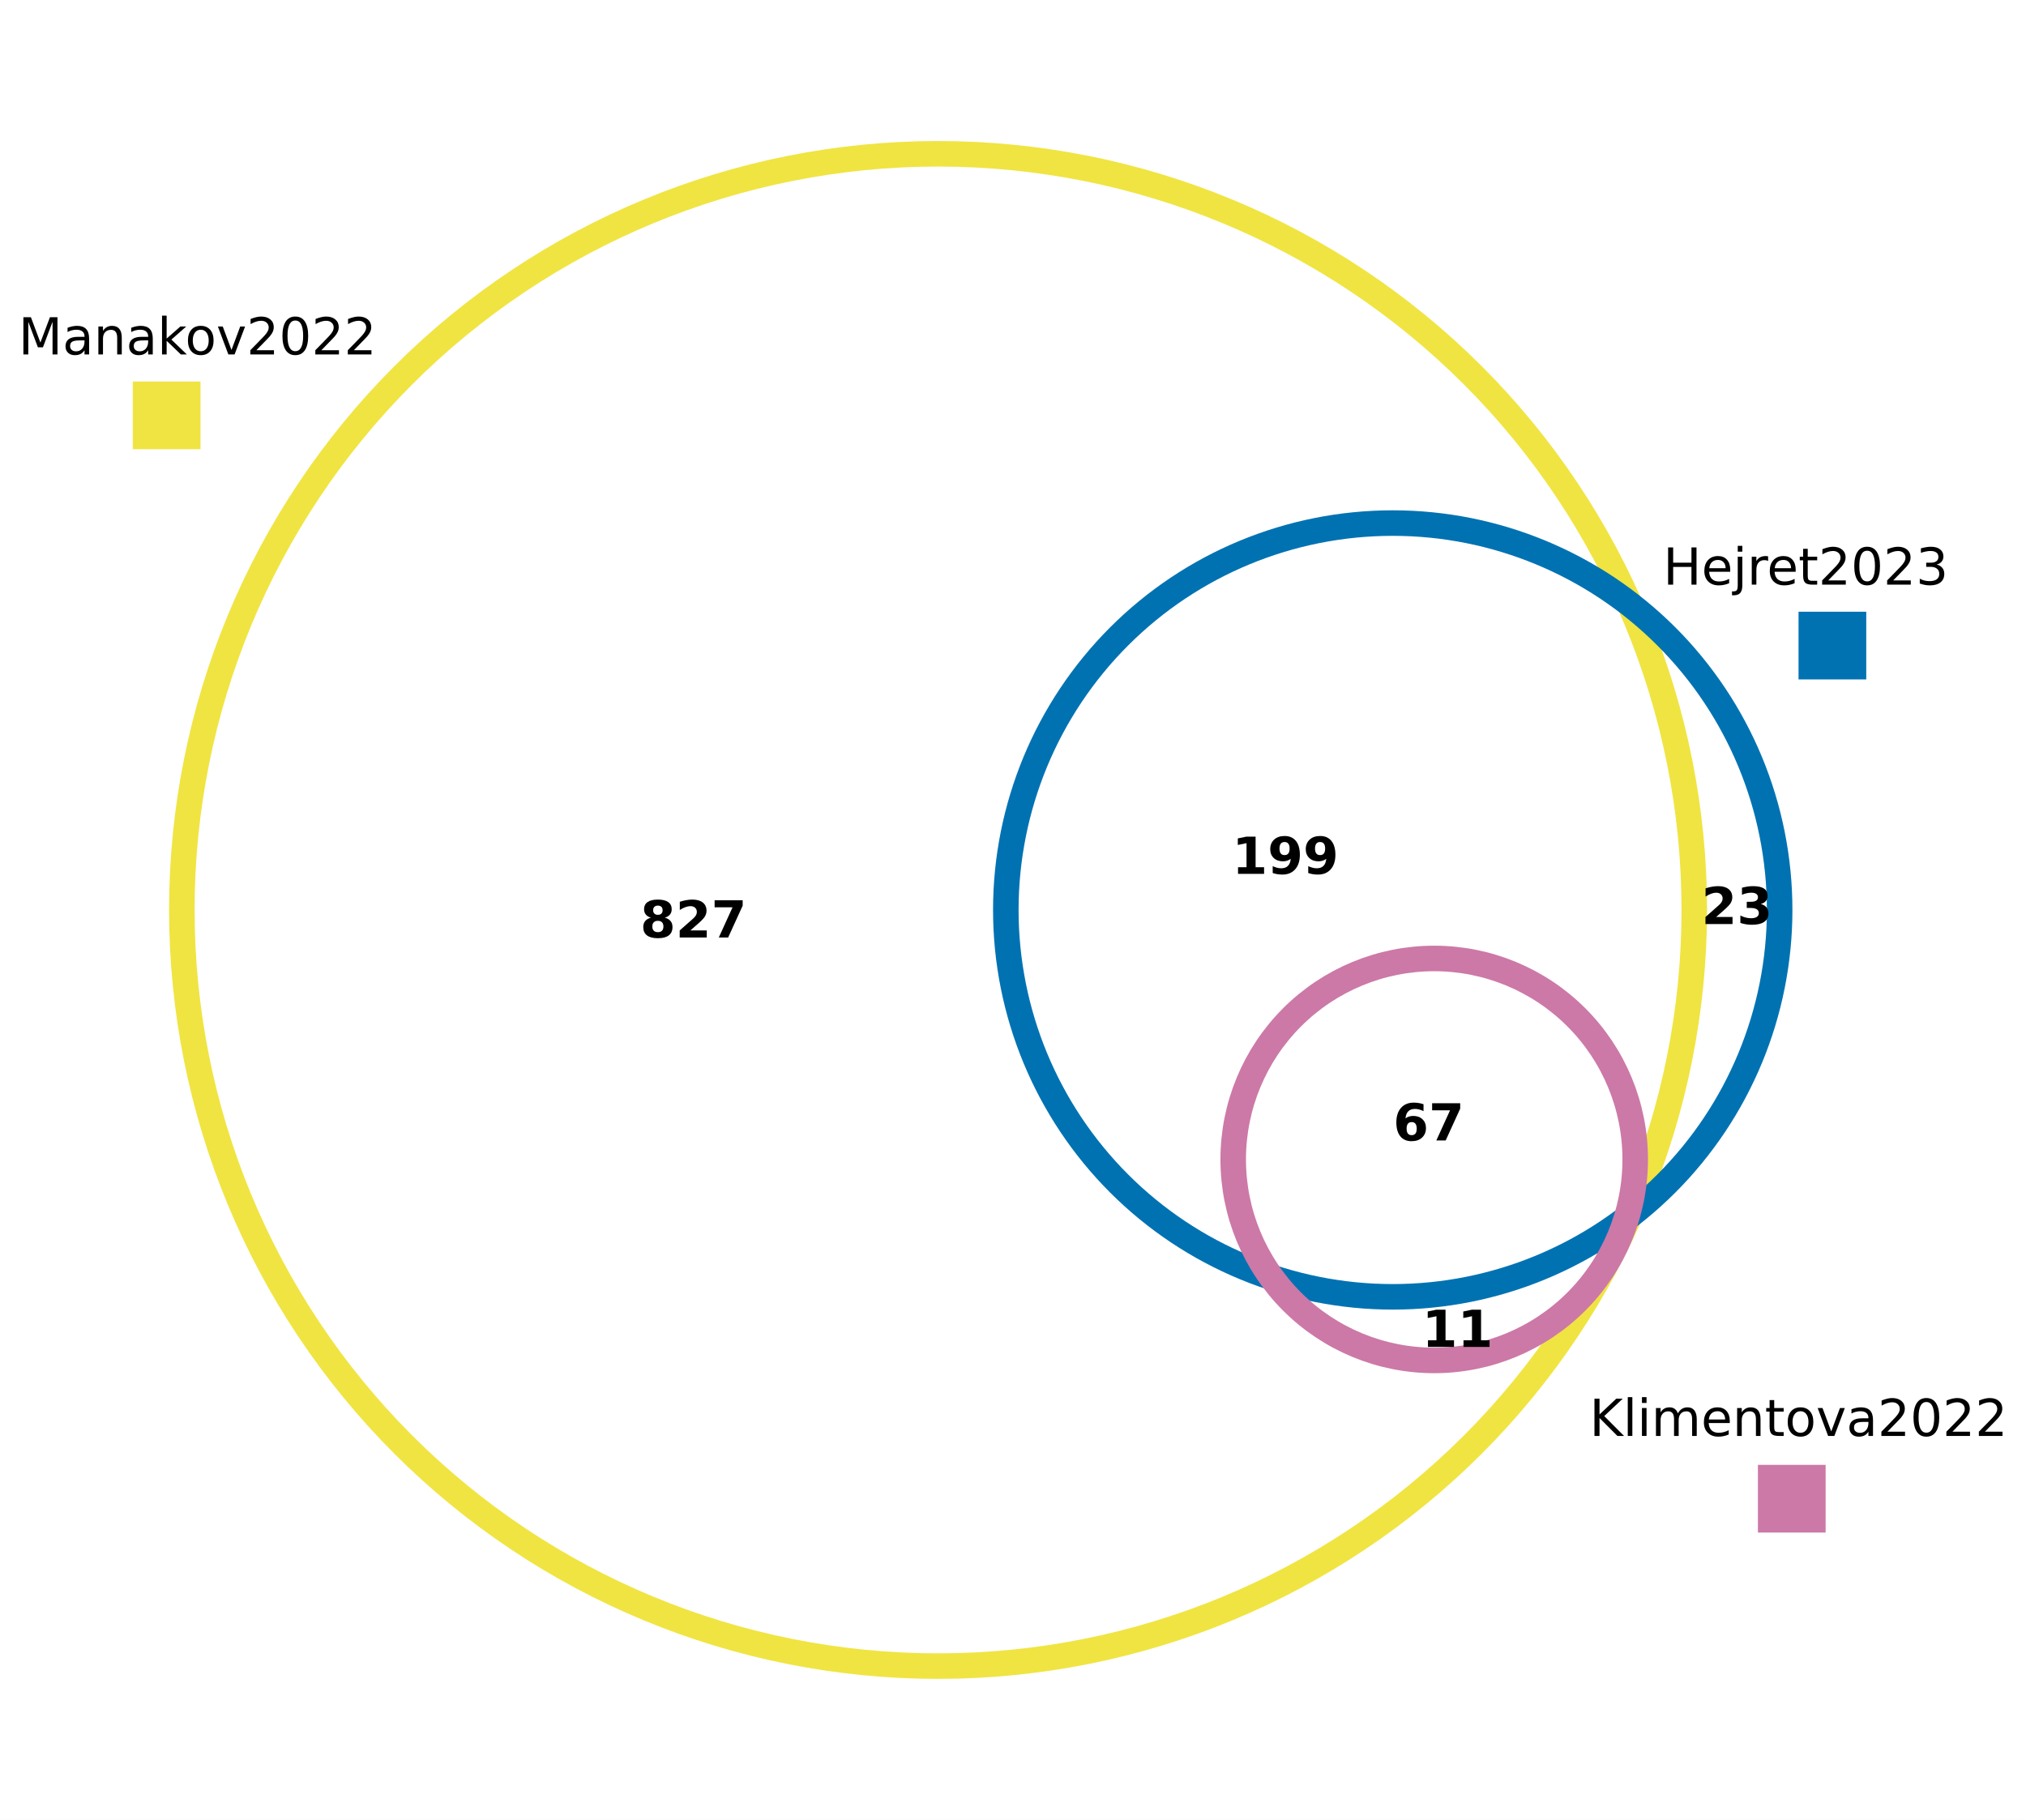
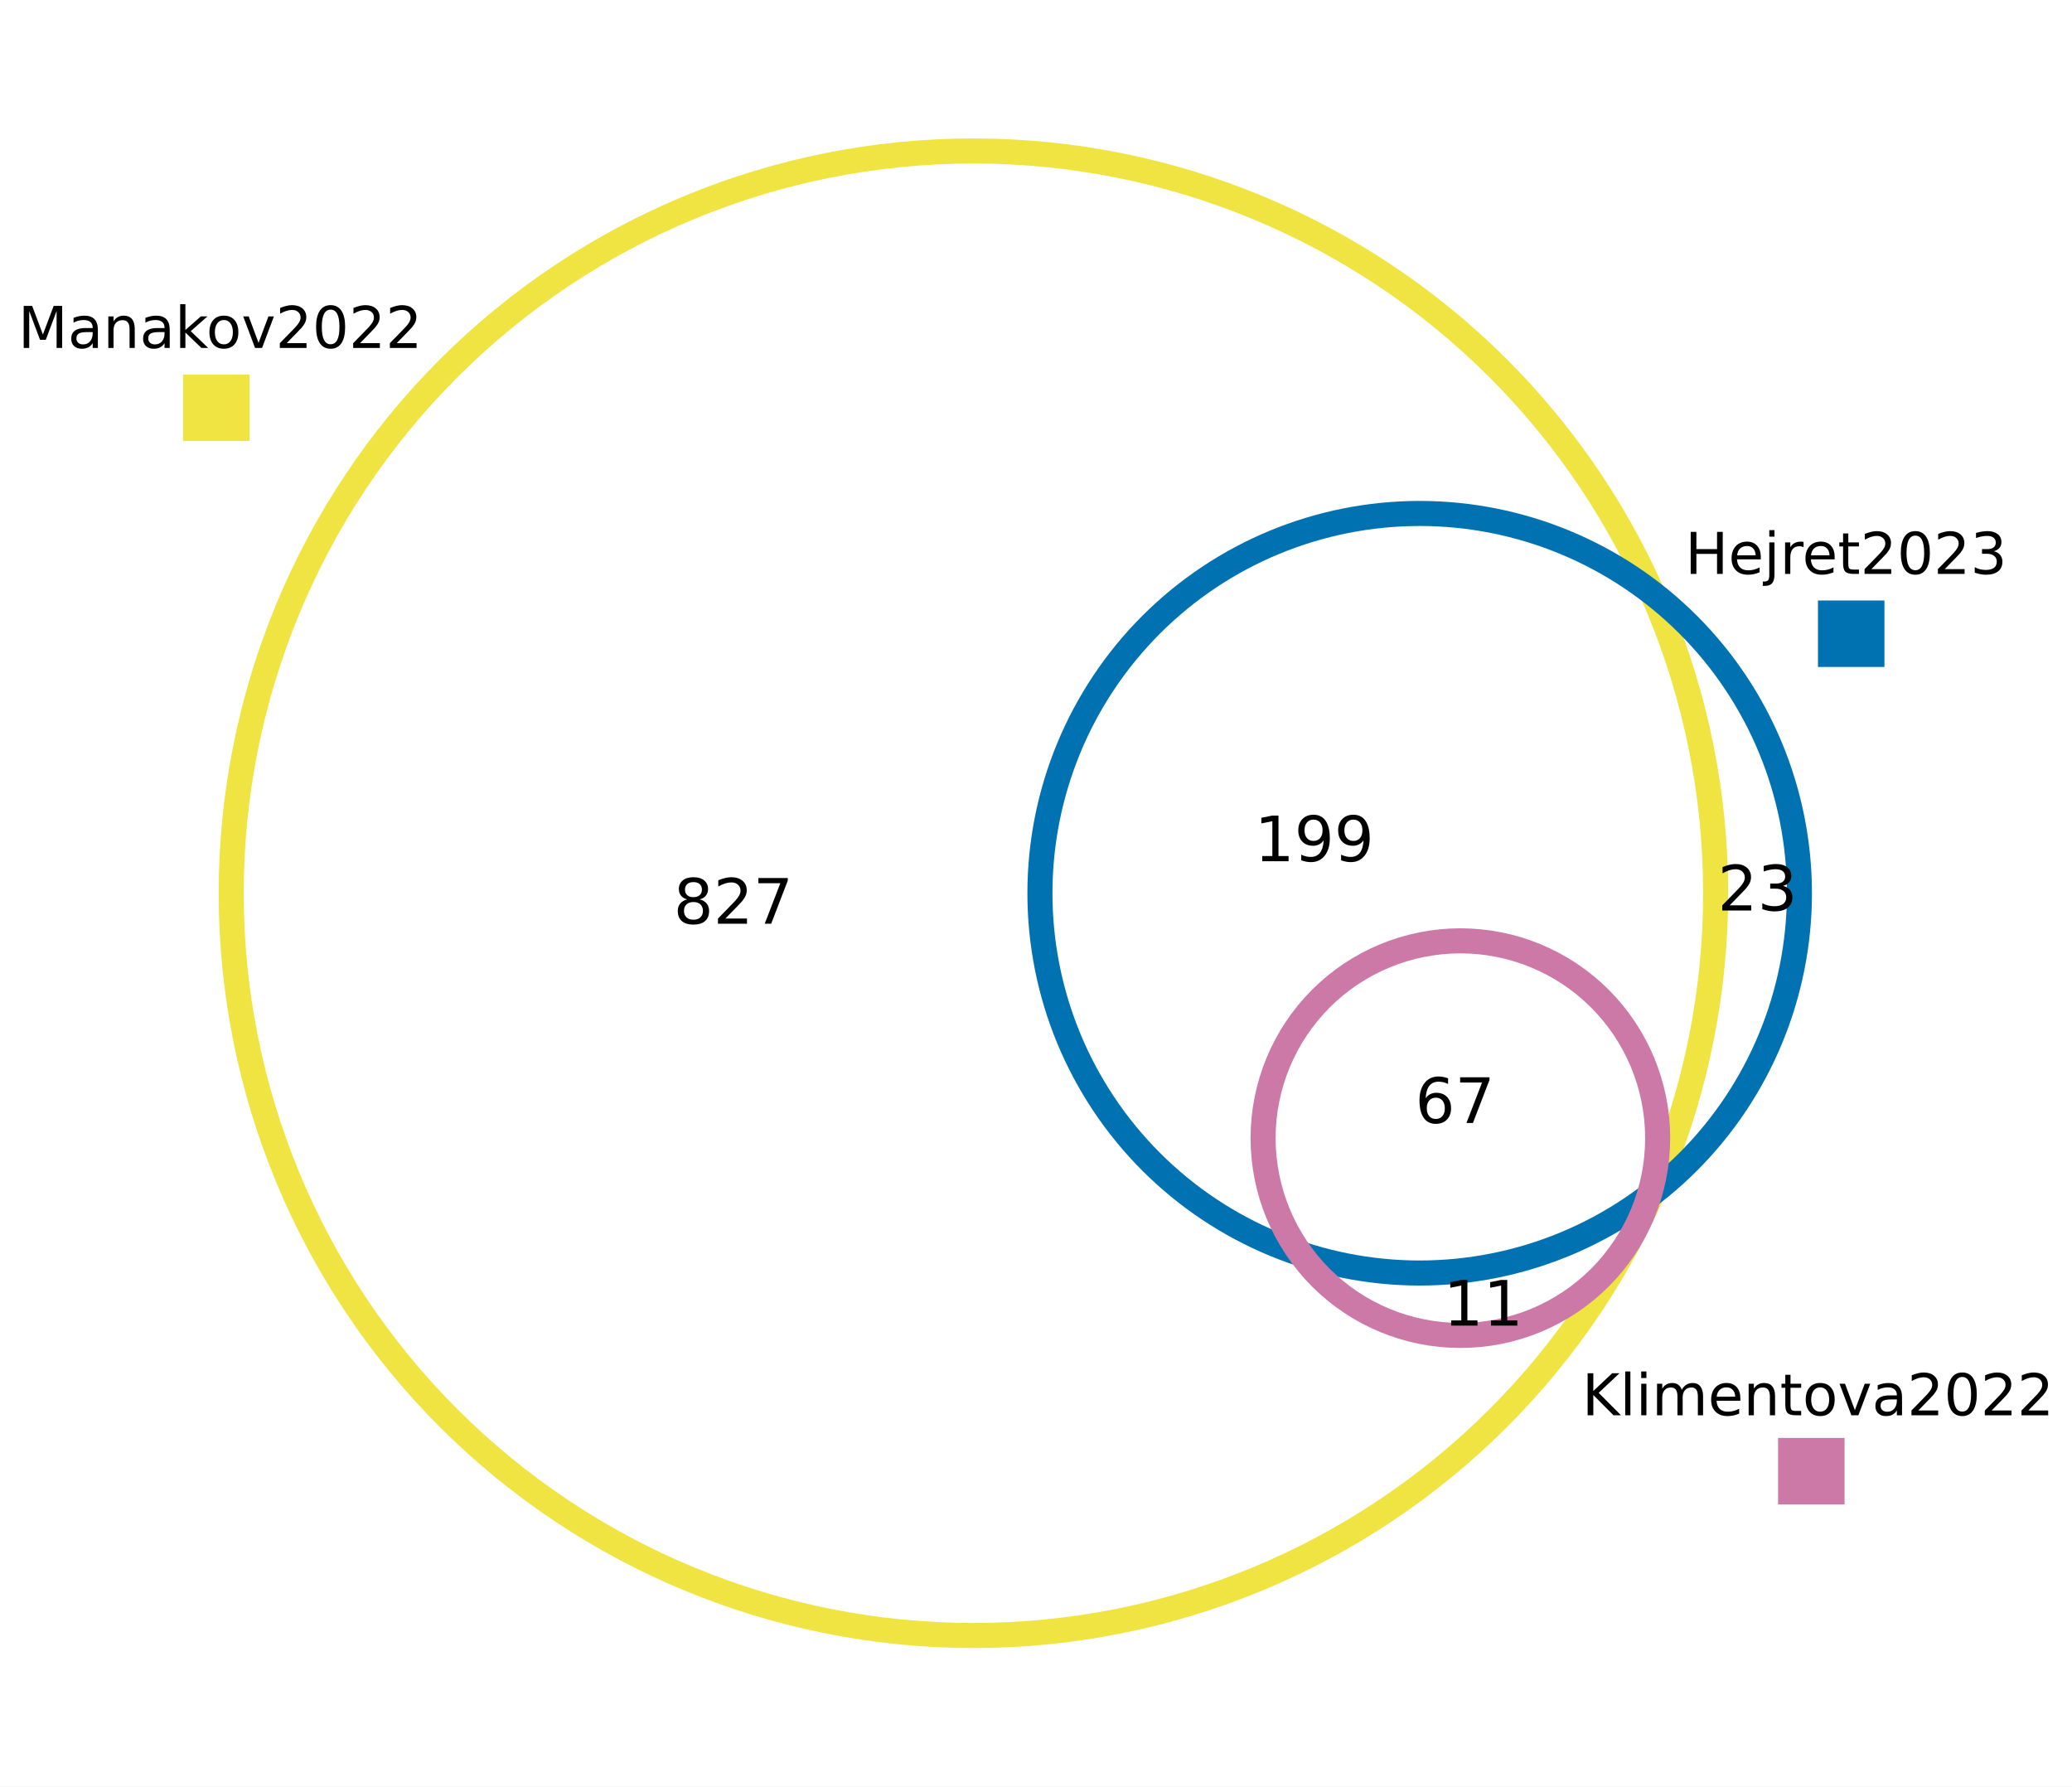
- <svg xmlns="http://www.w3.org/2000/svg" xmlns:xlink="http://www.w3.org/1999/xlink" width="793.449pt" height="712.8pt" viewBox="0 0 793.449 712.8" version="1.1">
+ <svg xmlns="http://www.w3.org/2000/svg" xmlns:xlink="http://www.w3.org/1999/xlink" width="826.773pt" height="712.8pt" viewBox="0 0 826.773 712.8" version="1.1">
  <defs>
    <style type="text/css">*{stroke-linejoin: round; stroke-linecap: butt}</style>
  </defs>
  <g id="figure_1">
    <g id="patch_1">
-       <path d="M 0 712.8  L 793.449 712.8  L 793.449 0  L 0 0  z " style="fill: #ffffff" />
+       <path d="M 0 712.8  L 826.773 712.8  L 826.773 0  L 0 0  z " style="fill: #ffffff" />
    </g>
    <g id="axes_1">
      <g id="patch_2">
-         <path d="M 638.228 476.197  C 638.016 476.361 637.804 476.525 637.591 476.688  C 637.378 476.851 637.165 477.013 636.951 477.175  C 636.468 478.753 635.935 480.317 635.353 481.862  C 634.771 483.407 634.14 484.933 633.462 486.439  C 634.289 484.747 635.1 483.048 635.894 481.341  C 636.688 479.634 637.466 477.919 638.228 476.197  M 638.228 236.603  C 624.745 206.12 606.213 178.131 583.414 153.817  C 560.614 129.503 533.873 109.212 504.319 93.8  C 474.764 78.388 442.819 68.075 409.832 63.296  C 376.845 58.518 343.287 59.343 310.574 65.735  C 277.862 72.128 246.462 83.998 217.7 100.843  C 188.939 117.688 163.226 139.268 141.648 164.672  C 120.071 190.077 102.935 218.942 90.966 250.051  C 78.997 281.159 72.365 314.066 71.35 347.382  C 70.335 380.697 74.952 413.947 85.005 445.726  C 95.058 477.505 110.404 507.361 130.396 534.031  C 150.387 560.702 174.738 583.807 202.421 602.372  C 230.104 620.937 260.723 634.696 292.986 643.068  C 325.249 651.44 358.694 654.306 391.911 651.544  C 425.128 648.783 457.642 640.434 488.079 626.849  C 518.517 613.265 546.444 594.639 570.681 571.758  C 594.918 548.877 615.12 522.068 630.433 492.463  C 623.989 504.016 614.736 513.76 603.531 520.792  C 592.327 527.824 579.528 531.92 566.322 532.7  C 553.117 533.48 539.925 530.918 527.971 525.253  C 516.017 519.588 505.681 511 497.923 500.285  C 476.968 493.365 457.775 481.95 441.69 466.84  C 425.606 451.73 413.015 433.287 404.801 412.804  C 396.586 392.322 392.944 370.29 394.131 348.253  C 395.317 326.217 401.303 304.703 411.67 285.221  C 422.036 265.739 436.535 248.755 454.148 235.459  C 471.762 222.163 492.069 212.875 513.647 208.244  C 535.224 203.614 557.554 203.753 579.072 208.651  C 600.59 213.549 620.781 223.089 638.228 236.603  " clip-path="url(#p4cb6191743)" style="fill: none; opacity: 0" />
+         <path d="M 659.269 476.197  C 659.057 476.361 658.845 476.525 658.632 476.688  C 658.419 476.851 658.206 477.013 657.993 477.175  C 657.509 478.753 656.976 480.317 656.394 481.862  C 655.812 483.407 655.182 484.933 654.504 486.439  C 655.33 484.747 656.141 483.048 656.935 481.341  C 657.729 479.634 658.507 477.919 659.269 476.197  M 659.269 236.603  C 645.787 206.12 627.254 178.131 604.455 153.817  C 581.655 129.503 554.914 109.212 525.36 93.8  C 495.806 78.388 463.861 68.075 430.873 63.296  C 397.886 58.518 364.328 59.343 331.615 65.735  C 298.903 72.128 267.503 83.998 238.741 100.843  C 209.98 117.688 184.267 139.268 162.69 164.672  C 141.112 190.077 123.977 218.942 112.008 250.051  C 100.039 281.159 93.407 314.066 92.392 347.382  C 91.377 380.697 95.993 413.947 106.046 445.726  C 116.099 477.505 131.446 507.361 151.437 534.031  C 171.428 560.702 195.78 583.807 223.462 602.372  C 251.145 620.937 281.764 634.696 314.027 643.068  C 346.29 651.44 379.736 654.306 412.952 651.544  C 446.169 648.783 478.683 640.434 509.12 626.849  C 539.558 613.265 567.485 594.639 591.722 571.758  C 615.96 548.877 636.161 522.068 651.474 492.463  C 645.03 504.016 635.777 513.76 624.572 520.792  C 613.368 527.824 600.569 531.92 587.364 532.7  C 574.158 533.48 560.967 530.918 549.012 525.253  C 537.058 519.588 526.723 511 518.964 500.285  C 498.009 493.365 478.816 481.95 462.732 466.84  C 446.647 451.73 434.056 433.287 425.842 412.804  C 417.627 392.322 413.985 370.29 415.172 348.253  C 416.358 326.217 422.345 304.703 432.711 285.221  C 443.077 265.739 457.576 248.755 475.189 235.459  C 492.803 222.163 513.111 212.875 534.688 208.244  C 556.265 203.614 578.596 203.753 600.114 208.651  C 621.632 213.549 641.822 223.089 659.269 236.603  " clip-path="url(#pff9d04ae71)" style="fill: none; opacity: 0" />
      </g>
      <g id="patch_3">
-         <path d="M 638.228 236.603  C 654.917 274.335 663.538 315.142 663.538 356.4  C 663.538 397.658 654.917 438.465 638.228 476.197  C 656.511 462.036 671.312 443.876 681.493 423.112  C 691.674 402.348 696.969 379.526 696.969 356.4  C 696.969 333.274 691.674 310.452 681.493 289.688  C 671.312 268.924 656.511 250.764 638.228 236.603  " clip-path="url(#p4cb6191743)" style="fill: none; opacity: 0" />
+         <path d="M 659.269 236.603  C 675.958 274.335 684.579 315.142 684.579 356.4  C 684.579 397.658 675.958 438.465 659.269 476.197  C 677.552 462.036 692.353 443.876 702.534 423.112  C 712.716 402.348 718.01 379.526 718.01 356.4  C 718.01 333.274 712.716 310.452 702.534 289.688  C 692.353 268.924 677.552 250.764 659.269 236.603  " clip-path="url(#pff9d04ae71)" style="fill: none; opacity: 0" />
      </g>
      <g id="patch_4">
-         <path d="M 638.228 236.603  C 620.781 223.089 600.59 213.549 579.072 208.651  C 557.554 203.753 535.224 203.614 513.647 208.244  C 492.069 212.875 471.762 222.163 454.148 235.459  C 436.535 248.755 422.036 265.739 411.67 285.221  C 401.303 304.703 395.317 326.217 394.131 348.253  C 392.944 370.29 396.586 392.322 404.801 412.804  C 413.015 433.287 425.606 451.73 441.69 466.84  C 457.775 481.95 476.968 493.365 497.923 500.285  C 490.06 489.427 485.099 476.737 483.514 463.424  C 481.929 450.112 483.77 436.612 488.863 424.21  C 493.956 411.809 502.134 400.911 512.618 392.555  C 523.102 384.199 535.549 378.658 548.774 376.459  C 562 374.261 575.57 375.477 588.194 379.992  C 600.817 384.507 612.081 392.173 620.912 402.26  C 629.743 412.347 635.853 424.525 638.66 437.635  C 641.467 450.744 640.879 464.356 636.951 477.175  C 637.165 477.013 637.378 476.851 637.591 476.688  C 637.804 476.525 638.016 476.361 638.228 476.197  C 654.917 438.465 663.538 397.658 663.538 356.4  C 663.538 315.142 654.917 274.335 638.228 236.603  " clip-path="url(#p4cb6191743)" style="fill: none; opacity: 0" />
+         <path d="M 659.269 236.603  C 641.822 223.089 621.632 213.549 600.114 208.651  C 578.596 203.753 556.265 203.614 534.688 208.244  C 513.111 212.875 492.803 222.163 475.189 235.459  C 457.576 248.755 443.077 265.739 432.711 285.221  C 422.345 304.703 416.358 326.217 415.172 348.253  C 413.985 370.29 417.627 392.322 425.842 412.804  C 434.056 433.287 446.647 451.73 462.732 466.84  C 478.816 481.95 498.009 493.365 518.964 500.285  C 511.101 489.427 506.141 476.737 504.555 463.424  C 502.97 450.112 504.811 436.612 509.904 424.21  C 514.997 411.809 523.175 400.911 533.659 392.555  C 544.143 384.199 556.59 378.658 569.816 376.459  C 583.041 374.261 596.611 375.477 609.235 379.992  C 621.859 384.507 633.122 392.173 641.953 402.26  C 650.785 412.347 656.895 424.525 659.701 437.635  C 662.508 450.744 661.92 464.356 657.993 477.175  C 658.206 477.013 658.419 476.851 658.632 476.688  C 658.845 476.525 659.057 476.361 659.269 476.197  C 675.958 438.465 684.579 397.658 684.579 356.4  C 684.579 315.142 675.958 274.335 659.269 236.603  " clip-path="url(#pff9d04ae71)" style="fill: none; opacity: 0" />
      </g>
      <g id="patch_5">
-         <path d="M 636.951 477.175  C 617.385 492.001 594.505 501.852 570.288 505.877  C 546.07 509.903 521.234 507.984 497.923 500.285  C 505.681 511 516.017 519.588 527.971 525.253  C 539.925 530.918 553.117 533.48 566.322 532.7  C 579.528 531.92 592.327 527.824 603.531 520.792  C 614.736 513.76 623.989 504.016 630.433 492.463  C 630.949 491.464 631.46 490.463 631.965 489.459  C 632.47 488.455 632.969 487.448 633.462 486.439  C 634.14 484.933 634.771 483.407 635.353 481.862  C 635.935 480.317 636.468 478.753 636.951 477.175  " clip-path="url(#p4cb6191743)" style="fill: none; opacity: 0" />
+         <path d="M 657.993 477.175  C 638.426 492.001 615.546 501.852 591.329 505.877  C 567.112 509.903 542.275 507.984 518.964 500.285  C 526.723 511 537.058 519.588 549.012 525.253  C 560.967 530.918 574.158 533.48 587.364 532.7  C 600.569 531.92 613.368 527.824 624.572 520.792  C 635.777 513.76 645.03 504.016 651.474 492.463  C 651.991 491.464 652.501 490.463 653.006 489.459  C 653.511 488.455 654.01 487.448 654.504 486.439  C 655.182 484.933 655.812 483.407 656.394 481.862  C 656.976 480.317 657.509 478.753 657.993 477.175  " clip-path="url(#pff9d04ae71)" style="fill: none; opacity: 0" />
      </g>
      <g id="patch_6">
-         <path d="M 497.923 500.285  C 521.234 507.984 546.07 509.903 570.288 505.877  C 594.505 501.852 617.385 492.001 636.951 477.175  C 640.879 464.356 641.467 450.744 638.66 437.635  C 635.853 424.525 629.743 412.347 620.912 402.26  C 612.081 392.173 600.817 384.507 588.194 379.992  C 575.57 375.477 562 374.261 548.774 376.459  C 535.549 378.658 523.102 384.199 512.618 392.555  C 502.134 400.911 493.956 411.809 488.863 424.21  C 483.77 436.612 481.929 450.112 483.514 463.424  C 485.099 476.737 490.06 489.427 497.923 500.285  " clip-path="url(#p4cb6191743)" style="fill: none; opacity: 0" />
+         <path d="M 518.964 500.285  C 542.275 507.984 567.112 509.903 591.329 505.877  C 615.546 501.852 638.426 492.001 657.993 477.175  C 661.92 464.356 662.508 450.744 659.701 437.635  C 656.895 424.525 650.785 412.347 641.953 402.26  C 633.122 392.173 621.859 384.507 609.235 379.992  C 596.611 375.477 583.041 374.261 569.816 376.459  C 556.59 378.658 544.143 384.199 533.659 392.555  C 523.175 400.911 514.997 411.809 509.904 424.21  C 504.811 436.612 502.97 450.112 504.555 463.424  C 506.141 476.737 511.101 489.427 518.964 500.285  " clip-path="url(#pff9d04ae71)" style="fill: none; opacity: 0" />
      </g>
      <g id="patch_7">
-         <path d="M 367.376 652.563  C 445.919 652.563 521.256 621.357 576.794 565.819  C 632.333 510.28 663.538 434.943 663.538 356.4  C 663.538 277.857 632.333 202.52 576.794 146.981  C 521.256 91.443 445.919 60.237 367.376 60.237  C 288.832 60.237 213.495 91.443 157.957 146.981  C 102.419 202.52 71.213 277.857 71.213 356.4  C 71.213 434.943 102.419 510.28 157.957 565.819  C 213.495 621.357 288.832 652.563 367.376 652.563  L 367.376 652.563  z " clip-path="url(#p4cb6191743)" style="fill: none; stroke: #f0e442; stroke-width: 10; stroke-linejoin: miter" />
+         <path d="M 388.417 652.563  C 466.96 652.563 542.297 621.357 597.835 565.819  C 653.374 510.28 684.579 434.943 684.579 356.4  C 684.579 277.857 653.374 202.52 597.835 146.981  C 542.297 91.443 466.96 60.237 388.417 60.237  C 309.874 60.237 234.537 91.443 178.998 146.981  C 123.46 202.52 92.254 277.857 92.254 356.4  C 92.254 434.943 123.46 510.28 178.998 565.819  C 234.537 621.357 309.874 652.563 388.417 652.563  L 388.417 652.563  z " clip-path="url(#pff9d04ae71)" style="fill: none; stroke: #f0e442; stroke-width: 10; stroke-linejoin: miter" />
      </g>
      <g id="patch_8">
-         <path d="M 545.44 507.929  C 585.626 507.929 624.171 491.963 652.587 463.547  C 681.003 435.131 696.969 396.586 696.969 356.4  C 696.969 316.214 681.003 277.669 652.587 249.253  C 624.171 220.837 585.626 204.871 545.44 204.871  C 505.254 204.871 466.709 220.837 438.293 249.253  C 409.877 277.669 393.911 316.214 393.911 356.4  C 393.911 396.586 409.877 435.131 438.293 463.547  C 466.709 491.963 505.254 507.929 545.44 507.929  L 545.44 507.929  z " clip-path="url(#p4cb6191743)" style="fill: none; stroke: #0072b2; stroke-width: 10; stroke-linejoin: miter" />
+         <path d="M 566.481 507.929  C 606.667 507.929 645.212 491.963 673.628 463.547  C 702.044 435.131 718.01 396.586 718.01 356.4  C 718.01 316.214 702.044 277.669 673.628 249.253  C 645.212 220.837 606.667 204.871 566.481 204.871  C 526.295 204.871 487.75 220.837 459.334 249.253  C 430.919 277.669 414.953 316.214 414.953 356.4  C 414.953 396.586 430.919 435.131 459.334 463.547  C 487.75 491.963 526.295 507.929 566.481 507.929  L 566.481 507.929  z " clip-path="url(#pff9d04ae71)" style="fill: none; stroke: #0072b2; stroke-width: 10; stroke-linejoin: miter" />
      </g>
      <g id="patch_9">
-         <path d="M 561.683 532.837  C 582.56 532.837 602.585 524.542 617.348 509.78  C 632.11 495.017 640.405 474.992 640.405 454.115  C 640.405 433.238 632.11 413.213 617.348 398.451  C 602.585 383.688 582.56 375.394 561.683 375.394  C 540.806 375.394 520.781 383.688 506.019 398.451  C 491.256 413.213 482.962 433.238 482.962 454.115  C 482.962 474.992 491.256 495.017 506.019 509.78  C 520.781 524.542 540.806 532.837 561.683 532.837  L 561.683 532.837  z " clip-path="url(#p4cb6191743)" style="fill: none; stroke: #cc79a7; stroke-width: 10; stroke-linejoin: miter" />
+         <path d="M 582.724 532.837  C 603.602 532.837 623.626 524.542 638.389 509.78  C 653.151 495.017 661.446 474.992 661.446 454.115  C 661.446 433.238 653.151 413.213 638.389 398.451  C 623.626 383.688 603.602 375.394 582.724 375.394  C 561.847 375.394 541.822 383.688 527.06 398.451  C 512.298 413.213 504.003 433.238 504.003 454.115  C 504.003 474.992 512.298 495.017 527.06 509.78  C 541.822 524.542 561.847 532.837 582.724 532.837  L 582.724 532.837  z " clip-path="url(#pff9d04ae71)" style="fill: none; stroke: #cc79a7; stroke-width: 10; stroke-linejoin: miter" />
      </g>
      <g id="patch_10">
-         <path d="M 52.008 175.95  L 78.526 175.95  L 78.526 149.432  L 52.008 149.432  z " clip-path="url(#p4cb6191743)" style="fill: #f0e442" />
+         <path d="M 73.049 175.95  L 99.568 175.95  L 99.568 149.432  L 73.049 149.432  z " clip-path="url(#pff9d04ae71)" style="fill: #f0e442" />
      </g>
      <g id="patch_11">
-         <path d="M 704.368 266.114  L 730.887 266.114  L 730.887 239.595  L 704.368 239.595  z " clip-path="url(#p4cb6191743)" style="fill: #0072b2" />
+         <path d="M 725.409 266.114  L 751.928 266.114  L 751.928 239.595  L 725.409 239.595  z " clip-path="url(#pff9d04ae71)" style="fill: #0072b2" />
      </g>
      <g id="patch_12">
-         <path d="M 688.457 600.25  L 714.976 600.25  L 714.976 573.731  L 688.457 573.731  z " clip-path="url(#p4cb6191743)" style="fill: #cc79a7" />
+         <path d="M 709.498 600.25  L 736.017 600.25  L 736.017 573.731  L 709.498 573.731  z " clip-path="url(#pff9d04ae71)" style="fill: #cc79a7" />
      </g>
      <g id="text_1">
-         <g transform="translate(250.6969 367.1816) scale(0.2 -0.2)">
+         <g transform="translate(268.7522 368.5613) scale(0.25 -0.25)">
          <defs>
-             <path id="DejaVuSans-Bold-38" d="M 2228 2088  Q 1891 2088 1709 1903  Q 1528 1719 1528 1375  Q 1528 1031 1709 848  Q 1891 666 2228 666  Q 2563 666 2741 848  Q 2919 1031 2919 1375  Q 2919 1722 2741 1905  Q 2563 2088 2228 2088  z M 1350 2484  Q 925 2613 709 2878  Q 494 3144 494 3541  Q 494 4131 934 4440  Q 1375 4750 2228 4750  Q 3075 4750 3515 4442  Q 3956 4134 3956 3541  Q 3956 3144 3739 2878  Q 3522 2613 3097 2484  Q 3572 2353 3814 2058  Q 4056 1763 4056 1313  Q 4056 619 3595 264  Q 3134 -91 2228 -91  Q 1319 -91 855 264  Q 391 619 391 1313  Q 391 1763 633 2058  Q 875 2353 1350 2484  z M 1631 3419  Q 1631 3141 1786 2991  Q 1941 2841 2228 2841  Q 2509 2841 2662 2991  Q 2816 3141 2816 3419  Q 2816 3697 2662 3845  Q 2509 3994 2228 3994  Q 1941 3994 1786 3844  Q 1631 3694 1631 3419  z " transform="scale(0.015625)" />
-             <path id="DejaVuSans-Bold-32" d="M 1844 884  L 3897 884  L 3897 0  L 506 0  L 506 884  L 2209 2388  Q 2438 2594 2547 2791  Q 2656 2988 2656 3200  Q 2656 3528 2436 3728  Q 2216 3928 1850 3928  Q 1569 3928 1234 3808  Q 900 3688 519 3450  L 519 4475  Q 925 4609 1322 4679  Q 1719 4750 2100 4750  Q 2938 4750 3402 4381  Q 3866 4013 3866 3353  Q 3866 2972 3669 2642  Q 3472 2313 2841 1759  L 1844 884  z " transform="scale(0.015625)" />
-             <path id="DejaVuSans-Bold-37" d="M 428 4666  L 3944 4666  L 3944 3988  L 2125 0  L 953 0  L 2675 3781  L 428 3781  L 428 4666  z " transform="scale(0.015625)" />
+             <path id="DejaVuSans-38" d="M 2034 2216  Q 1584 2216 1326 1975  Q 1069 1734 1069 1313  Q 1069 891 1326 650  Q 1584 409 2034 409  Q 2484 409 2743 651  Q 3003 894 3003 1313  Q 3003 1734 2745 1975  Q 2488 2216 2034 2216  z M 1403 2484  Q 997 2584 770 2862  Q 544 3141 544 3541  Q 544 4100 942 4425  Q 1341 4750 2034 4750  Q 2731 4750 3128 4425  Q 3525 4100 3525 3541  Q 3525 3141 3298 2862  Q 3072 2584 2669 2484  Q 3125 2378 3379 2068  Q 3634 1759 3634 1313  Q 3634 634 3220 271  Q 2806 -91 2034 -91  Q 1263 -91 848 271  Q 434 634 434 1313  Q 434 1759 690 2068  Q 947 2378 1403 2484  z M 1172 3481  Q 1172 3119 1398 2916  Q 1625 2713 2034 2713  Q 2441 2713 2670 2916  Q 2900 3119 2900 3481  Q 2900 3844 2670 4047  Q 2441 4250 2034 4250  Q 1625 4250 1398 4047  Q 1172 3844 1172 3481  z " transform="scale(0.015625)" />
+             <path id="DejaVuSans-32" d="M 1228 531  L 3431 531  L 3431 0  L 469 0  L 469 531  Q 828 903 1448 1529  Q 2069 2156 2228 2338  Q 2531 2678 2651 2914  Q 2772 3150 2772 3378  Q 2772 3750 2511 3984  Q 2250 4219 1831 4219  Q 1534 4219 1204 4116  Q 875 4013 500 3803  L 500 4441  Q 881 4594 1212 4672  Q 1544 4750 1819 4750  Q 2544 4750 2975 4387  Q 3406 4025 3406 3419  Q 3406 3131 3298 2873  Q 3191 2616 2906 2266  Q 2828 2175 2409 1742  Q 1991 1309 1228 531  z " transform="scale(0.015625)" />
+             <path id="DejaVuSans-37" d="M 525 4666  L 3525 4666  L 3525 4397  L 1831 0  L 1172 0  L 2766 4134  L 525 4134  L 525 4666  z " transform="scale(0.015625)" />
          </defs>
-           <use xlink:href="#DejaVuSans-Bold-38" />
-           <use xlink:href="#DejaVuSans-Bold-32" x="69.58" />
-           <use xlink:href="#DejaVuSans-Bold-37" x="139.16" />
+           <use xlink:href="#DejaVuSans-38" />
+           <use xlink:href="#DejaVuSans-32" x="63.623" />
+           <use xlink:href="#DejaVuSans-37" x="127.246" />
        </g>
      </g>
      <g id="text_2">
-         <g transform="translate(666.3377 361.9187) scale(0.2 -0.2)">
+         <g transform="translate(685.3883 363.2984) scale(0.25 -0.25)">
          <defs>
-             <path id="DejaVuSans-Bold-33" d="M 2981 2516  Q 3453 2394 3698 2092  Q 3944 1791 3944 1325  Q 3944 631 3412 270  Q 2881 -91 1863 -91  Q 1503 -91 1142 -33  Q 781 25 428 141  L 428 1069  Q 766 900 1098 814  Q 1431 728 1753 728  Q 2231 728 2486 893  Q 2741 1059 2741 1369  Q 2741 1688 2480 1852  Q 2219 2016 1709 2016  L 1228 2016  L 1228 2791  L 1734 2791  Q 2188 2791 2409 2933  Q 2631 3075 2631 3366  Q 2631 3634 2415 3781  Q 2200 3928 1806 3928  Q 1516 3928 1219 3862  Q 922 3797 628 3669  L 628 4550  Q 984 4650 1334 4700  Q 1684 4750 2022 4750  Q 2931 4750 3382 4451  Q 3834 4153 3834 3553  Q 3834 3144 3618 2883  Q 3403 2622 2981 2516  z " transform="scale(0.015625)" />
+             <path id="DejaVuSans-33" d="M 2597 2516  Q 3050 2419 3304 2112  Q 3559 1806 3559 1356  Q 3559 666 3084 287  Q 2609 -91 1734 -91  Q 1441 -91 1130 -33  Q 819 25 488 141  L 488 750  Q 750 597 1062 519  Q 1375 441 1716 441  Q 2309 441 2620 675  Q 2931 909 2931 1356  Q 2931 1769 2642 2001  Q 2353 2234 1838 2234  L 1294 2234  L 1294 2753  L 1863 2753  Q 2328 2753 2575 2939  Q 2822 3125 2822 3475  Q 2822 3834 2567 4026  Q 2313 4219 1838 4219  Q 1578 4219 1281 4162  Q 984 4106 628 3988  L 628 4550  Q 988 4650 1302 4700  Q 1616 4750 1894 4750  Q 2613 4750 3031 4423  Q 3450 4097 3450 3541  Q 3450 3153 3228 2886  Q 3006 2619 2597 2516  z " transform="scale(0.015625)" />
          </defs>
-           <use xlink:href="#DejaVuSans-Bold-32" />
-           <use xlink:href="#DejaVuSans-Bold-33" x="69.58" />
+           <use xlink:href="#DejaVuSans-32" />
+           <use xlink:href="#DejaVuSans-33" x="63.623" />
        </g>
      </g>
      <g id="text_3">
-         <g transform="translate(482.5145 342.2554) scale(0.2 -0.2)">
+         <g transform="translate(500.5698 343.6351) scale(0.25 -0.25)">
          <defs>
-             <path id="DejaVuSans-Bold-31" d="M 750 831  L 1813 831  L 1813 3847  L 722 3622  L 722 4441  L 1806 4666  L 2950 4666  L 2950 831  L 4013 831  L 4013 0  L 750 0  L 750 831  z " transform="scale(0.015625)" />
-             <path id="DejaVuSans-Bold-39" d="M 641 103  L 641 966  Q 928 831 1190 764  Q 1453 697 1709 697  Q 2247 697 2547 995  Q 2847 1294 2900 1881  Q 2688 1725 2447 1647  Q 2206 1569 1925 1569  Q 1209 1569 770 1986  Q 331 2403 331 3084  Q 331 3838 820 4291  Q 1309 4744 2131 4744  Q 3044 4744 3544 4128  Q 4044 3513 4044 2388  Q 4044 1231 3459 570  Q 2875 -91 1856 -91  Q 1528 -91 1228 -42  Q 928 6 641 103  z M 2125 2350  Q 2441 2350 2600 2554  Q 2759 2759 2759 3169  Q 2759 3575 2600 3781  Q 2441 3988 2125 3988  Q 1809 3988 1650 3781  Q 1491 3575 1491 3169  Q 1491 2759 1650 2554  Q 1809 2350 2125 2350  z " transform="scale(0.015625)" />
+             <path id="DejaVuSans-31" d="M 794 531  L 1825 531  L 1825 4091  L 703 3866  L 703 4441  L 1819 4666  L 2450 4666  L 2450 531  L 3481 531  L 3481 0  L 794 0  L 794 531  z " transform="scale(0.015625)" />
+             <path id="DejaVuSans-39" d="M 703 97  L 703 672  Q 941 559 1184 500  Q 1428 441 1663 441  Q 2288 441 2617 861  Q 2947 1281 2994 2138  Q 2813 1869 2534 1725  Q 2256 1581 1919 1581  Q 1219 1581 811 2004  Q 403 2428 403 3163  Q 403 3881 828 4315  Q 1253 4750 1959 4750  Q 2769 4750 3195 4129  Q 3622 3509 3622 2328  Q 3622 1225 3098 567  Q 2575 -91 1691 -91  Q 1453 -91 1209 -44  Q 966 3 703 97  z M 1959 2075  Q 2384 2075 2632 2365  Q 2881 2656 2881 3163  Q 2881 3666 2632 3958  Q 2384 4250 1959 4250  Q 1534 4250 1286 3958  Q 1038 3666 1038 3163  Q 1038 2656 1286 2365  Q 1534 2075 1959 2075  z " transform="scale(0.015625)" />
          </defs>
-           <use xlink:href="#DejaVuSans-Bold-31" />
-           <use xlink:href="#DejaVuSans-Bold-39" x="69.58" />
-           <use xlink:href="#DejaVuSans-Bold-39" x="139.16" />
+           <use xlink:href="#DejaVuSans-31" />
+           <use xlink:href="#DejaVuSans-39" x="63.623" />
+           <use xlink:href="#DejaVuSans-39" x="127.246" />
        </g>
      </g>
      <g id="text_4">
-         <g transform="translate(556.8963 527.5433) scale(0.2 -0.2)">
-           <use xlink:href="#DejaVuSans-Bold-31" />
-           <use xlink:href="#DejaVuSans-Bold-31" x="69.58" />
+         <g transform="translate(575.947 528.923) scale(0.25 -0.25)">
+           <use xlink:href="#DejaVuSans-31" />
+           <use xlink:href="#DejaVuSans-31" x="63.623" />
        </g>
      </g>
      <g id="text_5">
-         <g transform="translate(545.6154 446.6872) scale(0.2 -0.2)">
+         <g transform="translate(564.666 448.0669) scale(0.25 -0.25)">
          <defs>
-             <path id="DejaVuSans-Bold-36" d="M 2316 2303  Q 2000 2303 1842 2098  Q 1684 1894 1684 1484  Q 1684 1075 1842 870  Q 2000 666 2316 666  Q 2634 666 2792 870  Q 2950 1075 2950 1484  Q 2950 1894 2792 2098  Q 2634 2303 2316 2303  z M 3803 4544  L 3803 3681  Q 3506 3822 3243 3889  Q 2981 3956 2731 3956  Q 2194 3956 1894 3657  Q 1594 3359 1544 2772  Q 1750 2925 1990 3001  Q 2231 3078 2516 3078  Q 3231 3078 3670 2659  Q 4109 2241 4109 1563  Q 4109 813 3618 361  Q 3128 -91 2303 -91  Q 1394 -91 895 523  Q 397 1138 397 2266  Q 397 3422 980 4083  Q 1563 4744 2578 4744  Q 2900 4744 3203 4694  Q 3506 4644 3803 4544  z " transform="scale(0.015625)" />
+             <path id="DejaVuSans-36" d="M 2113 2584  Q 1688 2584 1439 2293  Q 1191 2003 1191 1497  Q 1191 994 1439 701  Q 1688 409 2113 409  Q 2538 409 2786 701  Q 3034 994 3034 1497  Q 3034 2003 2786 2293  Q 2538 2584 2113 2584  z M 3366 4563  L 3366 3988  Q 3128 4100 2886 4159  Q 2644 4219 2406 4219  Q 1781 4219 1451 3797  Q 1122 3375 1075 2522  Q 1259 2794 1537 2939  Q 1816 3084 2150 3084  Q 2853 3084 3261 2657  Q 3669 2231 3669 1497  Q 3669 778 3244 343  Q 2819 -91 2113 -91  Q 1303 -91 875 529  Q 447 1150 447 2328  Q 447 3434 972 4092  Q 1497 4750 2381 4750  Q 2619 4750 2861 4703  Q 3103 4656 3366 4563  z " transform="scale(0.015625)" />
          </defs>
-           <use xlink:href="#DejaVuSans-Bold-36" />
-           <use xlink:href="#DejaVuSans-Bold-37" x="69.58" />
+           <use xlink:href="#DejaVuSans-36" />
+           <use xlink:href="#DejaVuSans-37" x="63.623" />
        </g>
      </g>
      <g id="text_6">
-         <g transform="translate(7.2 138.8241) scale(0.2 -0.2)">
+         <g transform="translate(7.2 138.8241) scale(0.23 -0.23)">
          <defs>
            <path id="DejaVuSans-4d" d="M 628 4666  L 1569 4666  L 2759 1491  L 3956 4666  L 4897 4666  L 4897 0  L 4281 0  L 4281 4097  L 3078 897  L 2444 897  L 1241 4097  L 1241 0  L 628 0  L 628 4666  z " transform="scale(0.015625)" />
            <path id="DejaVuSans-61" d="M 2194 1759  Q 1497 1759 1228 1600  Q 959 1441 959 1056  Q 959 750 1161 570  Q 1363 391 1709 391  Q 2188 391 2477 730  Q 2766 1069 2766 1631  L 2766 1759  L 2194 1759  z M 3341 1997  L 3341 0  L 2766 0  L 2766 531  Q 2569 213 2275 61  Q 1981 -91 1556 -91  Q 1019 -91 701 211  Q 384 513 384 1019  Q 384 1609 779 1909  Q 1175 2209 1959 2209  L 2766 2209  L 2766 2266  Q 2766 2663 2505 2880  Q 2244 3097 1772 3097  Q 1472 3097 1187 3025  Q 903 2953 641 2809  L 641 3341  Q 956 3463 1253 3523  Q 1550 3584 1831 3584  Q 2591 3584 2966 3190  Q 3341 2797 3341 1997  z " transform="scale(0.015625)" />
            <path id="DejaVuSans-6e" d="M 3513 2113  L 3513 0  L 2938 0  L 2938 2094  Q 2938 2591 2744 2837  Q 2550 3084 2163 3084  Q 1697 3084 1428 2787  Q 1159 2491 1159 1978  L 1159 0  L 581 0  L 581 3500  L 1159 3500  L 1159 2956  Q 1366 3272 1645 3428  Q 1925 3584 2291 3584  Q 2894 3584 3203 3211  Q 3513 2838 3513 2113  z " transform="scale(0.015625)" />
            <path id="DejaVuSans-6b" d="M 581 4863  L 1159 4863  L 1159 1991  L 2875 3500  L 3609 3500  L 1753 1863  L 3688 0  L 2938 0  L 1159 1709  L 1159 0  L 581 0  L 581 4863  z " transform="scale(0.015625)" />
            <path id="DejaVuSans-6f" d="M 1959 3097  Q 1497 3097 1228 2736  Q 959 2375 959 1747  Q 959 1119 1226 758  Q 1494 397 1959 397  Q 2419 397 2687 759  Q 2956 1122 2956 1747  Q 2956 2369 2687 2733  Q 2419 3097 1959 3097  z M 1959 3584  Q 2709 3584 3137 3096  Q 3566 2609 3566 1747  Q 3566 888 3137 398  Q 2709 -91 1959 -91  Q 1206 -91 779 398  Q 353 888 353 1747  Q 353 2609 779 3096  Q 1206 3584 1959 3584  z " transform="scale(0.015625)" />
            <path id="DejaVuSans-76" d="M 191 3500  L 800 3500  L 1894 563  L 2988 3500  L 3597 3500  L 2284 0  L 1503 0  L 191 3500  z " transform="scale(0.015625)" />
-             <path id="DejaVuSans-32" d="M 1228 531  L 3431 531  L 3431 0  L 469 0  L 469 531  Q 828 903 1448 1529  Q 2069 2156 2228 2338  Q 2531 2678 2651 2914  Q 2772 3150 2772 3378  Q 2772 3750 2511 3984  Q 2250 4219 1831 4219  Q 1534 4219 1204 4116  Q 875 4013 500 3803  L 500 4441  Q 881 4594 1212 4672  Q 1544 4750 1819 4750  Q 2544 4750 2975 4387  Q 3406 4025 3406 3419  Q 3406 3131 3298 2873  Q 3191 2616 2906 2266  Q 2828 2175 2409 1742  Q 1991 1309 1228 531  z " transform="scale(0.015625)" />
            <path id="DejaVuSans-30" d="M 2034 4250  Q 1547 4250 1301 3770  Q 1056 3291 1056 2328  Q 1056 1369 1301 889  Q 1547 409 2034 409  Q 2525 409 2770 889  Q 3016 1369 3016 2328  Q 3016 3291 2770 3770  Q 2525 4250 2034 4250  z M 2034 4750  Q 2819 4750 3233 4129  Q 3647 3509 3647 2328  Q 3647 1150 3233 529  Q 2819 -91 2034 -91  Q 1250 -91 836 529  Q 422 1150 422 2328  Q 422 3509 836 4129  Q 1250 4750 2034 4750  z " transform="scale(0.015625)" />
          </defs>
          <use xlink:href="#DejaVuSans-4d" />
          <use xlink:href="#DejaVuSans-61" x="86.279" />
          <use xlink:href="#DejaVuSans-6e" x="147.559" />
          <use xlink:href="#DejaVuSans-61" x="210.938" />
          <use xlink:href="#DejaVuSans-6b" x="272.217" />
          <use xlink:href="#DejaVuSans-6f" x="326.502" />
          <use xlink:href="#DejaVuSans-76" x="387.684" />
          <use xlink:href="#DejaVuSans-32" x="446.863" />
          <use xlink:href="#DejaVuSans-30" x="510.486" />
          <use xlink:href="#DejaVuSans-32" x="574.109" />
          <use xlink:href="#DejaVuSans-32" x="637.732" />
        </g>
      </g>
      <g id="text_7">
-         <g transform="translate(651.3306 228.9878) scale(0.2 -0.2)">
+         <g transform="translate(672.3719 228.9878) scale(0.23 -0.23)">
          <defs>
            <path id="DejaVuSans-48" d="M 628 4666  L 1259 4666  L 1259 2753  L 3553 2753  L 3553 4666  L 4184 4666  L 4184 0  L 3553 0  L 3553 2222  L 1259 2222  L 1259 0  L 628 0  L 628 4666  z " transform="scale(0.015625)" />
            <path id="DejaVuSans-65" d="M 3597 1894  L 3597 1613  L 953 1613  Q 991 1019 1311 708  Q 1631 397 2203 397  Q 2534 397 2845 478  Q 3156 559 3463 722  L 3463 178  Q 3153 47 2828 -22  Q 2503 -91 2169 -91  Q 1331 -91 842 396  Q 353 884 353 1716  Q 353 2575 817 3079  Q 1281 3584 2069 3584  Q 2775 3584 3186 3129  Q 3597 2675 3597 1894  z M 3022 2063  Q 3016 2534 2758 2815  Q 2500 3097 2075 3097  Q 1594 3097 1305 2825  Q 1016 2553 972 2059  L 3022 2063  z " transform="scale(0.015625)" />
            <path id="DejaVuSans-6a" d="M 603 3500  L 1178 3500  L 1178 -63  Q 1178 -731 923 -1031  Q 669 -1331 103 -1331  L -116 -1331  L -116 -844  L 38 -844  Q 366 -844 484 -692  Q 603 -541 603 -63  L 603 3500  z M 603 4863  L 1178 4863  L 1178 4134  L 603 4134  L 603 4863  z " transform="scale(0.015625)" />
            <path id="DejaVuSans-72" d="M 2631 2963  Q 2534 3019 2420 3045  Q 2306 3072 2169 3072  Q 1681 3072 1420 2755  Q 1159 2438 1159 1844  L 1159 0  L 581 0  L 581 3500  L 1159 3500  L 1159 2956  Q 1341 3275 1631 3429  Q 1922 3584 2338 3584  Q 2397 3584 2469 3576  Q 2541 3569 2628 3553  L 2631 2963  z " transform="scale(0.015625)" />
            <path id="DejaVuSans-74" d="M 1172 4494  L 1172 3500  L 2356 3500  L 2356 3053  L 1172 3053  L 1172 1153  Q 1172 725 1289 603  Q 1406 481 1766 481  L 2356 481  L 2356 0  L 1766 0  Q 1100 0 847 248  Q 594 497 594 1153  L 594 3053  L 172 3053  L 172 3500  L 594 3500  L 594 4494  L 1172 4494  z " transform="scale(0.015625)" />
-             <path id="DejaVuSans-33" d="M 2597 2516  Q 3050 2419 3304 2112  Q 3559 1806 3559 1356  Q 3559 666 3084 287  Q 2609 -91 1734 -91  Q 1441 -91 1130 -33  Q 819 25 488 141  L 488 750  Q 750 597 1062 519  Q 1375 441 1716 441  Q 2309 441 2620 675  Q 2931 909 2931 1356  Q 2931 1769 2642 2001  Q 2353 2234 1838 2234  L 1294 2234  L 1294 2753  L 1863 2753  Q 2328 2753 2575 2939  Q 2822 3125 2822 3475  Q 2822 3834 2567 4026  Q 2313 4219 1838 4219  Q 1578 4219 1281 4162  Q 984 4106 628 3988  L 628 4550  Q 988 4650 1302 4700  Q 1616 4750 1894 4750  Q 2613 4750 3031 4423  Q 3450 4097 3450 3541  Q 3450 3153 3228 2886  Q 3006 2619 2597 2516  z " transform="scale(0.015625)" />
          </defs>
          <use xlink:href="#DejaVuSans-48" />
          <use xlink:href="#DejaVuSans-65" x="75.195" />
          <use xlink:href="#DejaVuSans-6a" x="136.719" />
          <use xlink:href="#DejaVuSans-72" x="164.502" />
          <use xlink:href="#DejaVuSans-65" x="203.365" />
          <use xlink:href="#DejaVuSans-74" x="264.889" />
          <use xlink:href="#DejaVuSans-32" x="304.098" />
          <use xlink:href="#DejaVuSans-30" x="367.721" />
          <use xlink:href="#DejaVuSans-32" x="431.344" />
          <use xlink:href="#DejaVuSans-33" x="494.967" />
        </g>
      </g>
      <g id="text_8">
-         <g transform="translate(622.4868 562.4093) scale(0.2 -0.2)">
+         <g transform="translate(631.2459 564.6888) scale(0.23 -0.23)">
          <defs>
            <path id="DejaVuSans-4b" d="M 628 4666  L 1259 4666  L 1259 2694  L 3353 4666  L 4166 4666  L 1850 2491  L 4331 0  L 3500 0  L 1259 2247  L 1259 0  L 628 0  L 628 4666  z " transform="scale(0.015625)" />
            <path id="DejaVuSans-6c" d="M 603 4863  L 1178 4863  L 1178 0  L 603 0  L 603 4863  z " transform="scale(0.015625)" />
            <path id="DejaVuSans-69" d="M 603 3500  L 1178 3500  L 1178 0  L 603 0  L 603 3500  z M 603 4863  L 1178 4863  L 1178 4134  L 603 4134  L 603 4863  z " transform="scale(0.015625)" />
            <path id="DejaVuSans-6d" d="M 3328 2828  Q 3544 3216 3844 3400  Q 4144 3584 4550 3584  Q 5097 3584 5394 3201  Q 5691 2819 5691 2113  L 5691 0  L 5113 0  L 5113 2094  Q 5113 2597 4934 2840  Q 4756 3084 4391 3084  Q 3944 3084 3684 2787  Q 3425 2491 3425 1978  L 3425 0  L 2847 0  L 2847 2094  Q 2847 2600 2669 2842  Q 2491 3084 2119 3084  Q 1678 3084 1418 2786  Q 1159 2488 1159 1978  L 1159 0  L 581 0  L 581 3500  L 1159 3500  L 1159 2956  Q 1356 3278 1631 3431  Q 1906 3584 2284 3584  Q 2666 3584 2933 3390  Q 3200 3197 3328 2828  z " transform="scale(0.015625)" />
          </defs>
          <use xlink:href="#DejaVuSans-4b" />
          <use xlink:href="#DejaVuSans-6c" x="65.576" />
          <use xlink:href="#DejaVuSans-69" x="93.359" />
          <use xlink:href="#DejaVuSans-6d" x="121.143" />
          <use xlink:href="#DejaVuSans-65" x="218.555" />
          <use xlink:href="#DejaVuSans-6e" x="280.078" />
          <use xlink:href="#DejaVuSans-74" x="343.457" />
          <use xlink:href="#DejaVuSans-6f" x="382.666" />
          <use xlink:href="#DejaVuSans-76" x="443.848" />
          <use xlink:href="#DejaVuSans-61" x="503.027" />
          <use xlink:href="#DejaVuSans-32" x="564.307" />
          <use xlink:href="#DejaVuSans-30" x="627.93" />
          <use xlink:href="#DejaVuSans-32" x="691.553" />
          <use xlink:href="#DejaVuSans-32" x="755.176" />
        </g>
      </g>
    </g>
  </g>
  <defs>
-     <clipPath id="p4cb6191743">
-       <rect x="18.176" y="7.2" width="731.83" height="698.4" />
+     <clipPath id="pff9d04ae71">
+       <rect x="39.217" y="7.2" width="731.83" height="698.4" />
    </clipPath>
  </defs>
</svg>
